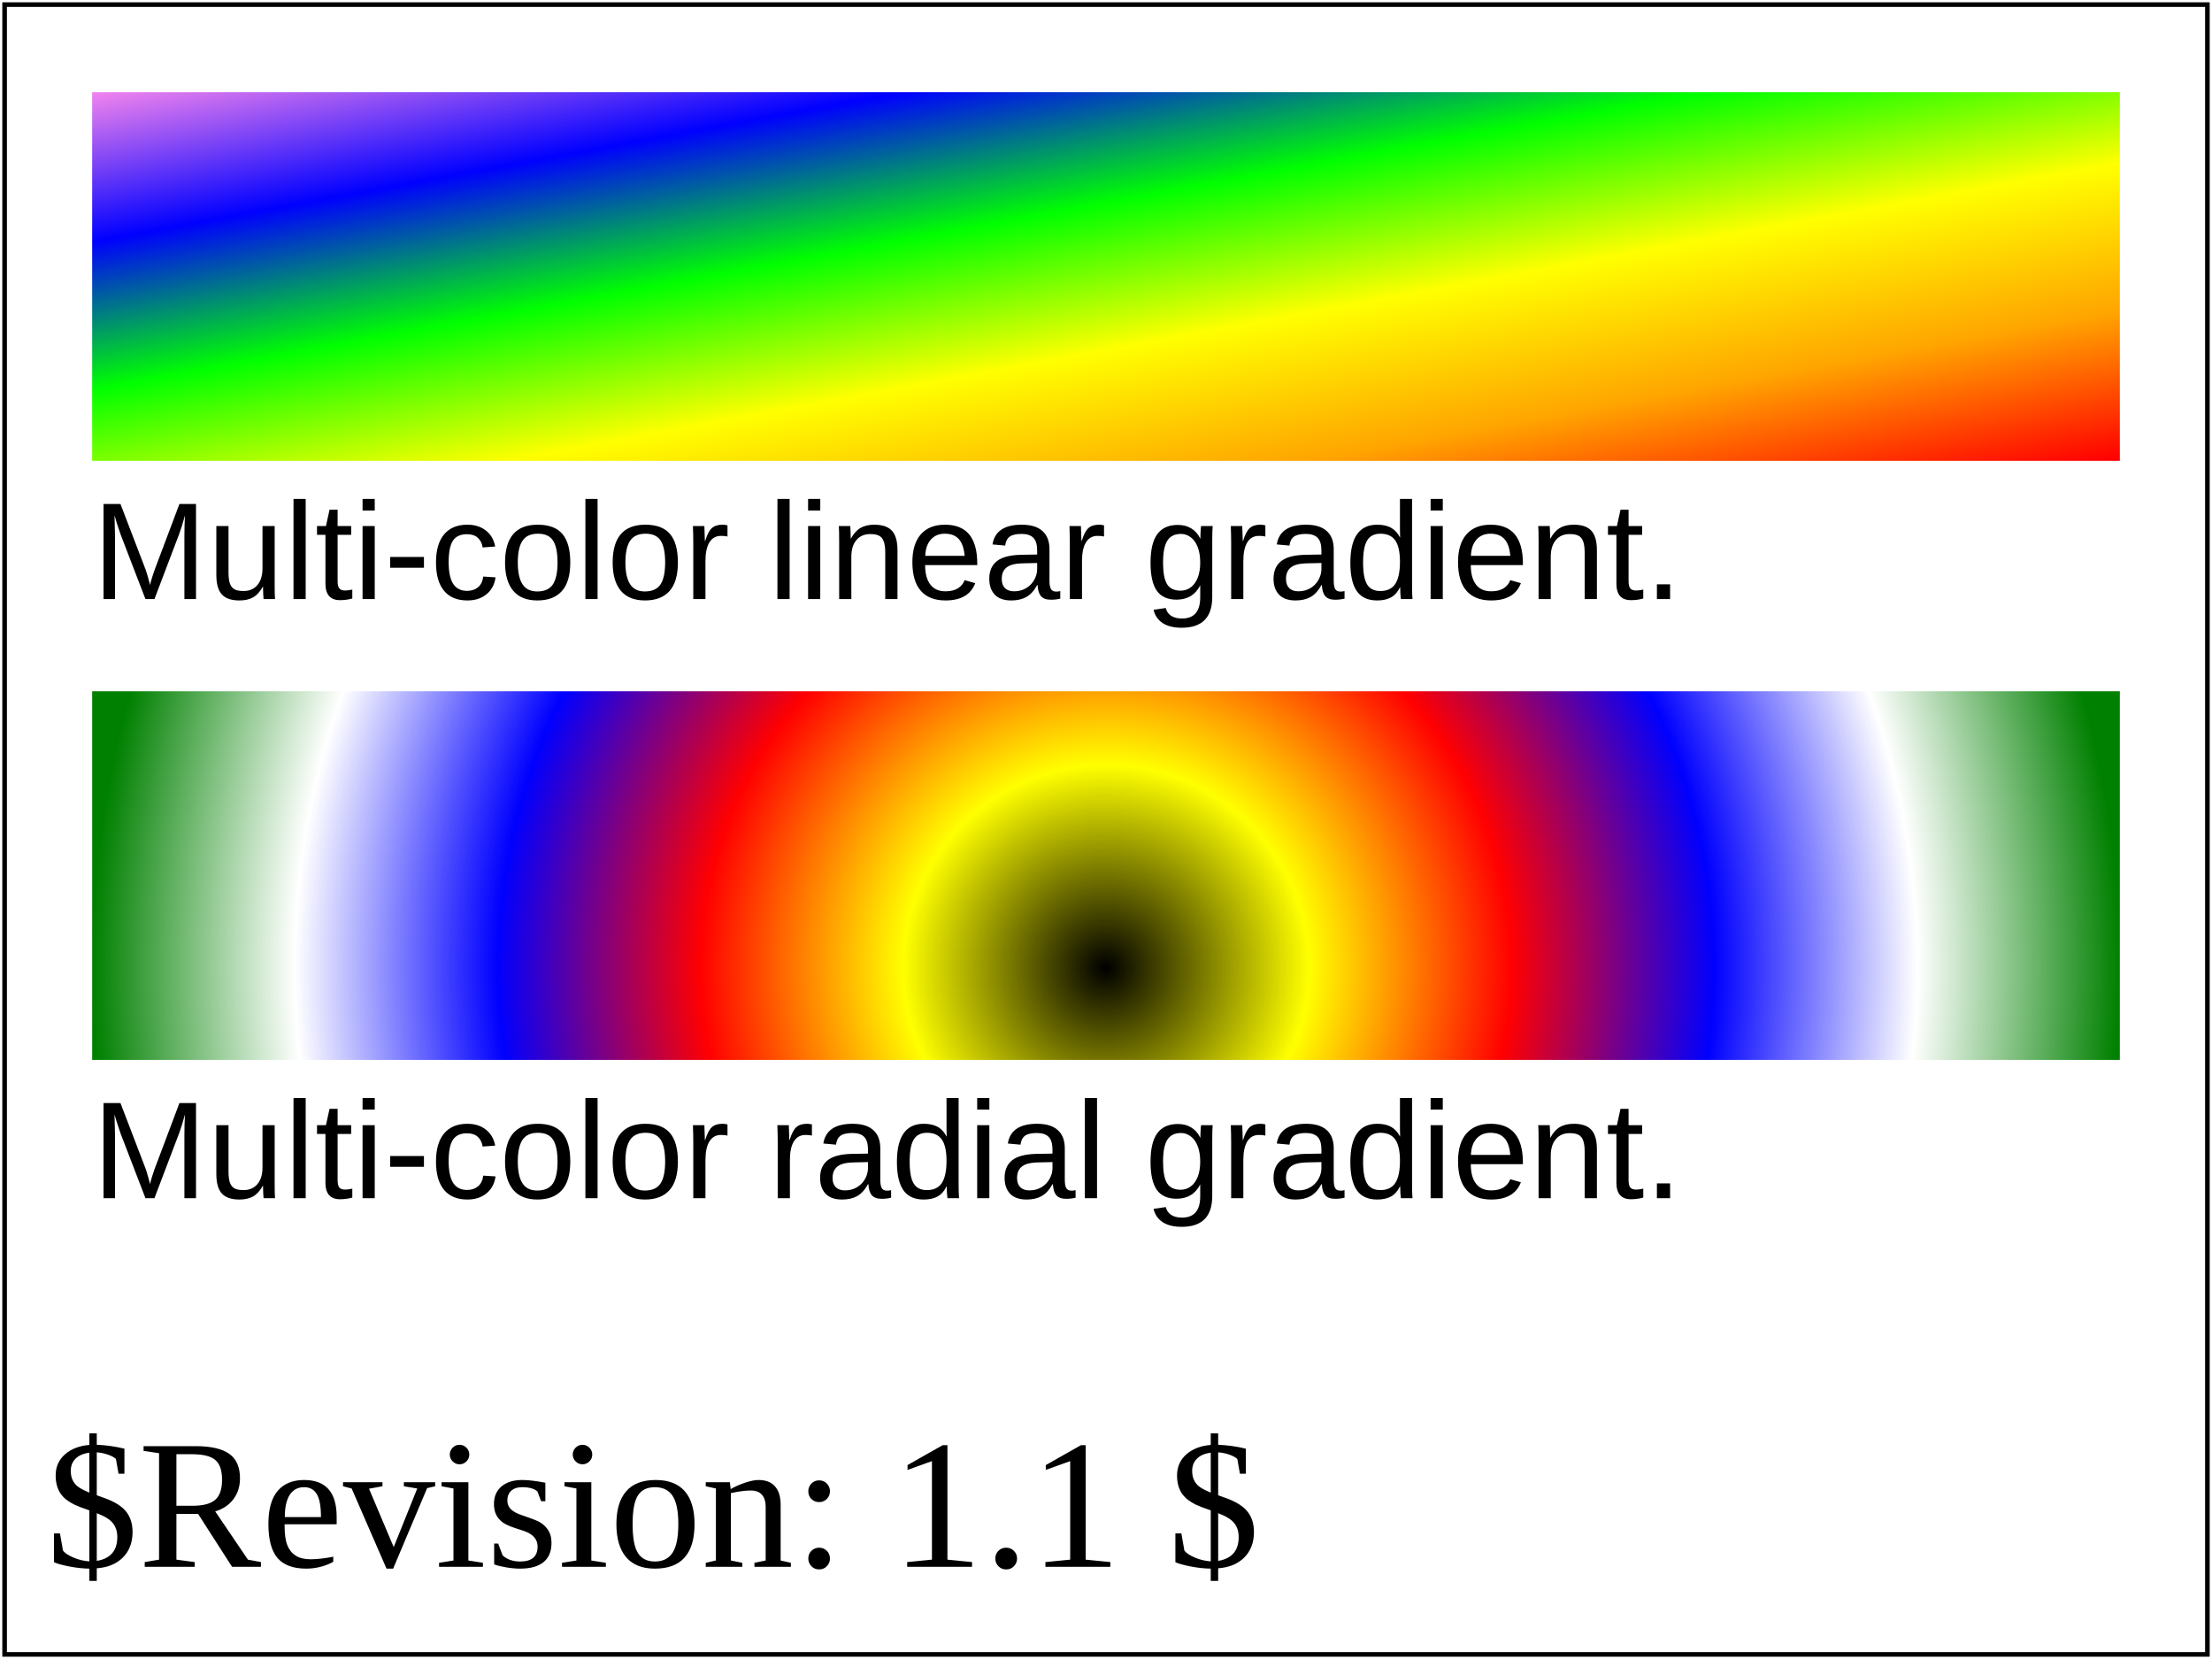
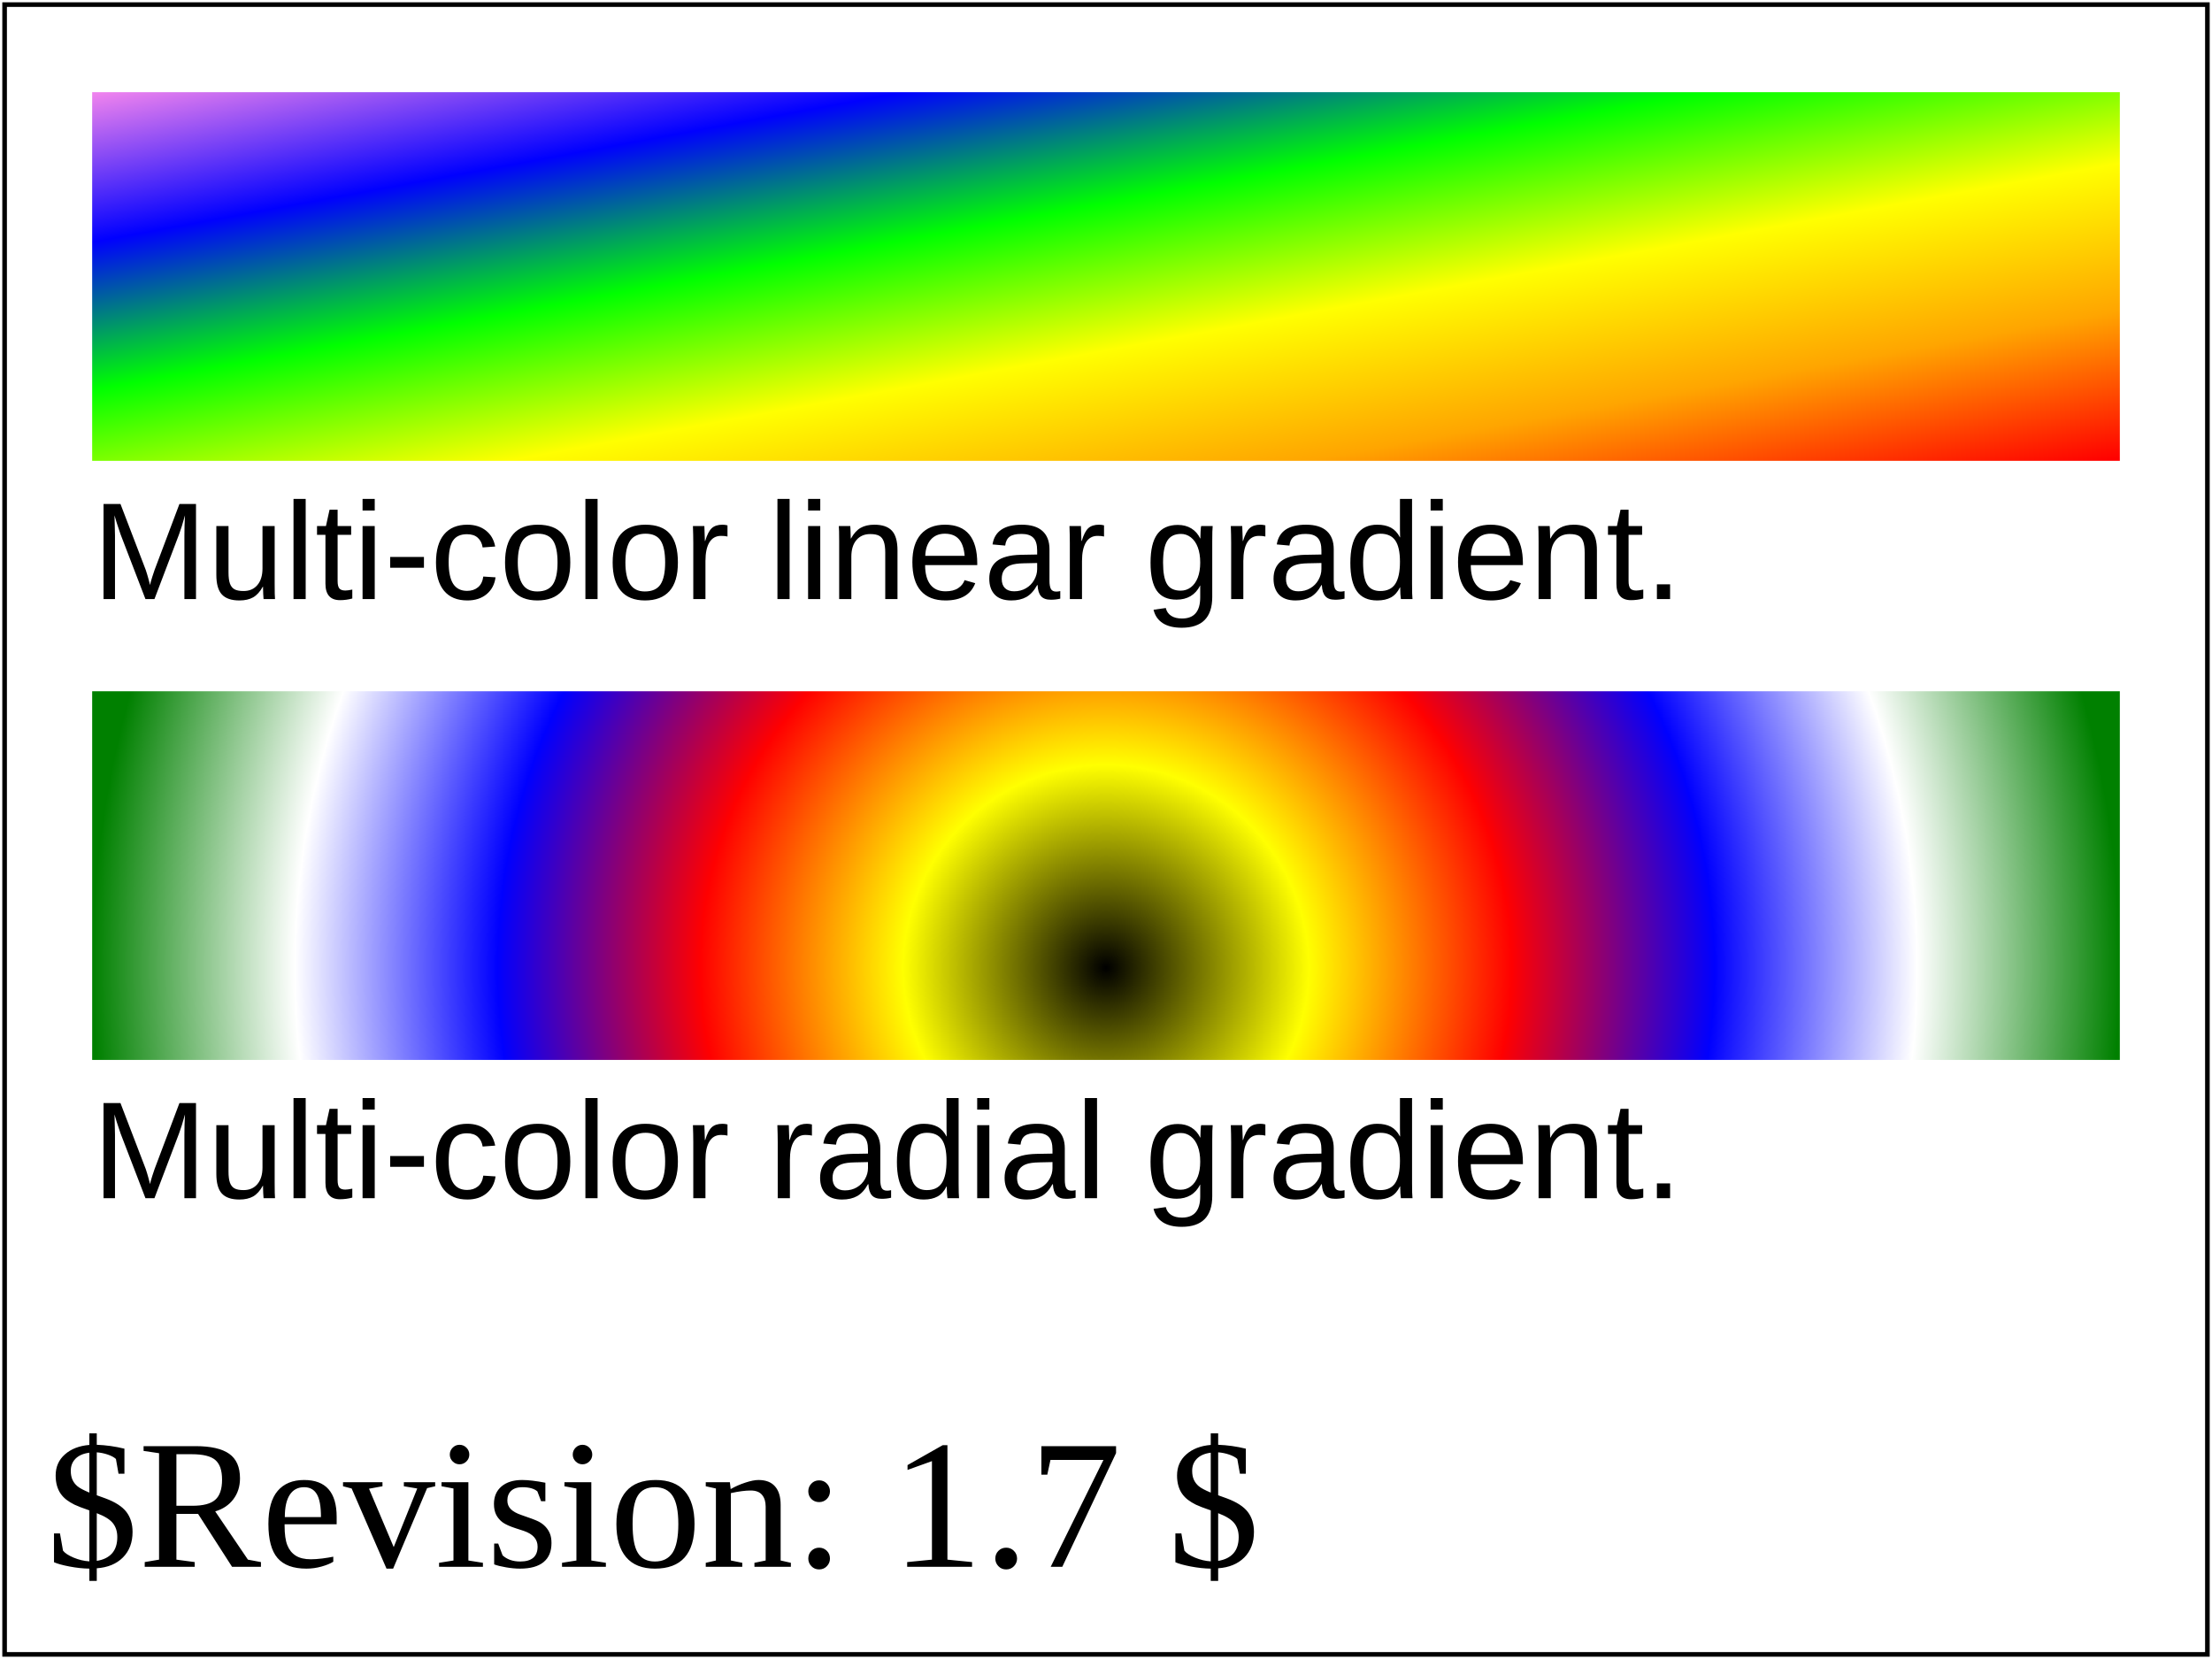
<svg xmlns="http://www.w3.org/2000/svg" xmlns:ns1="http://www.w3.org/2000/02/svg/testsuite/description/" id="svg-root" viewBox="0 0 480 360" width="100%" height="100%" version="1.1" baseProfile="basic">
  <ns1:SVGTestCase>
-     <ns1:OperatorScript version="$Revision: 1.1 $" testname="pservers-grad-04-b.svg">
+     <ns1:OperatorScript version="$Revision: 1.7 $" testname="pservers-grad-04-b.svg">
      <ns1:Paragraph>
				Test that checks the capability of the stop element in linear and radial 
				gradients.
			</ns1:Paragraph>
      <ns1:Paragraph>
				The first rectangle has a linear gradient fill with a vector starting at top left 
				and going to bottom right. The stop colors are at 20% spacing apart and are in the
				following order : violet, blue, lime, yellow, orange, red.
				Because the gradient vector vector goes from (0,0) to (1,1) in object bounding box space
				and because the object bounding box has a larger width than height, the gradient vector
				is skewed off of a pure 45 degree angle. The gradient stripes are also skewed
				so that they are no longer perpendicular to the gradient vector.
			</ns1:Paragraph>
      <ns1:Paragraph>
				The next rectangle has a radial gradient fill with a multi-color stops from innermost
				to outermost in the following order : black, yellow, red, blue, white, green.
			</ns1:Paragraph>
      <ns1:Paragraph>
				The rendered picture should match the reference image exactly, except for possible
				variations in the labelling text (per CSS2 rules).  
			</ns1:Paragraph>
    </ns1:OperatorScript>
  </ns1:SVGTestCase>
  <g id="test-body-content">
    <linearGradient id="Grad1" gradientUnits="objectBoundingBox" x1="0" y1="0" x2="1" y2="1">
      <stop stop-color="rgb(238,130,238)" offset="0" />
      <stop stop-color="blue" offset="0.2" />
      <stop stop-color="lime" offset="0.4" />
      <stop stop-color="yellow" offset="0.6" />
      <stop stop-color="rgb(255,165,0)" offset="0.8" />
      <stop stop-color="red" offset="1" />
    </linearGradient>
    <rect x="20" y="20" width="440" height="80" fill="url(#Grad1)" />
    <text font-family="Arial" font-size="30" x="20" y="130">Multi-color linear gradient.</text>
    <radialGradient id="Grad2" gradientUnits="userSpaceOnUse" cx="240" cy="210" r="220" fx="240" fy="210">
      <stop stop-color="black" offset="0" />
      <stop stop-color="yellow" offset="0.2" />
      <stop stop-color="red" offset="0.4" />
      <stop stop-color="blue" offset="0.6" />
      <stop stop-color="white" offset="0.8" />
      <stop stop-color="green" offset="1" />
    </radialGradient>
    <rect x="20" y="150" width="440" height="80" fill="url(#Grad2)" stroke-width="40" />
    <text font-family="Arial" font-size="30" x="20" y="260">Multi-color radial gradient.</text>
  </g>
-   <text id="revision" x="10" y="340" font-size="40" stroke="none" fill="black">$Revision: 1.1 $</text>
+   <text id="revision" x="10" y="340" font-size="40" stroke="none" fill="black">$Revision: 1.7 $</text>
  <rect id="test-frame" x="1" y="1" width="478" height="358" fill="none" stroke="#000000" />
</svg>
